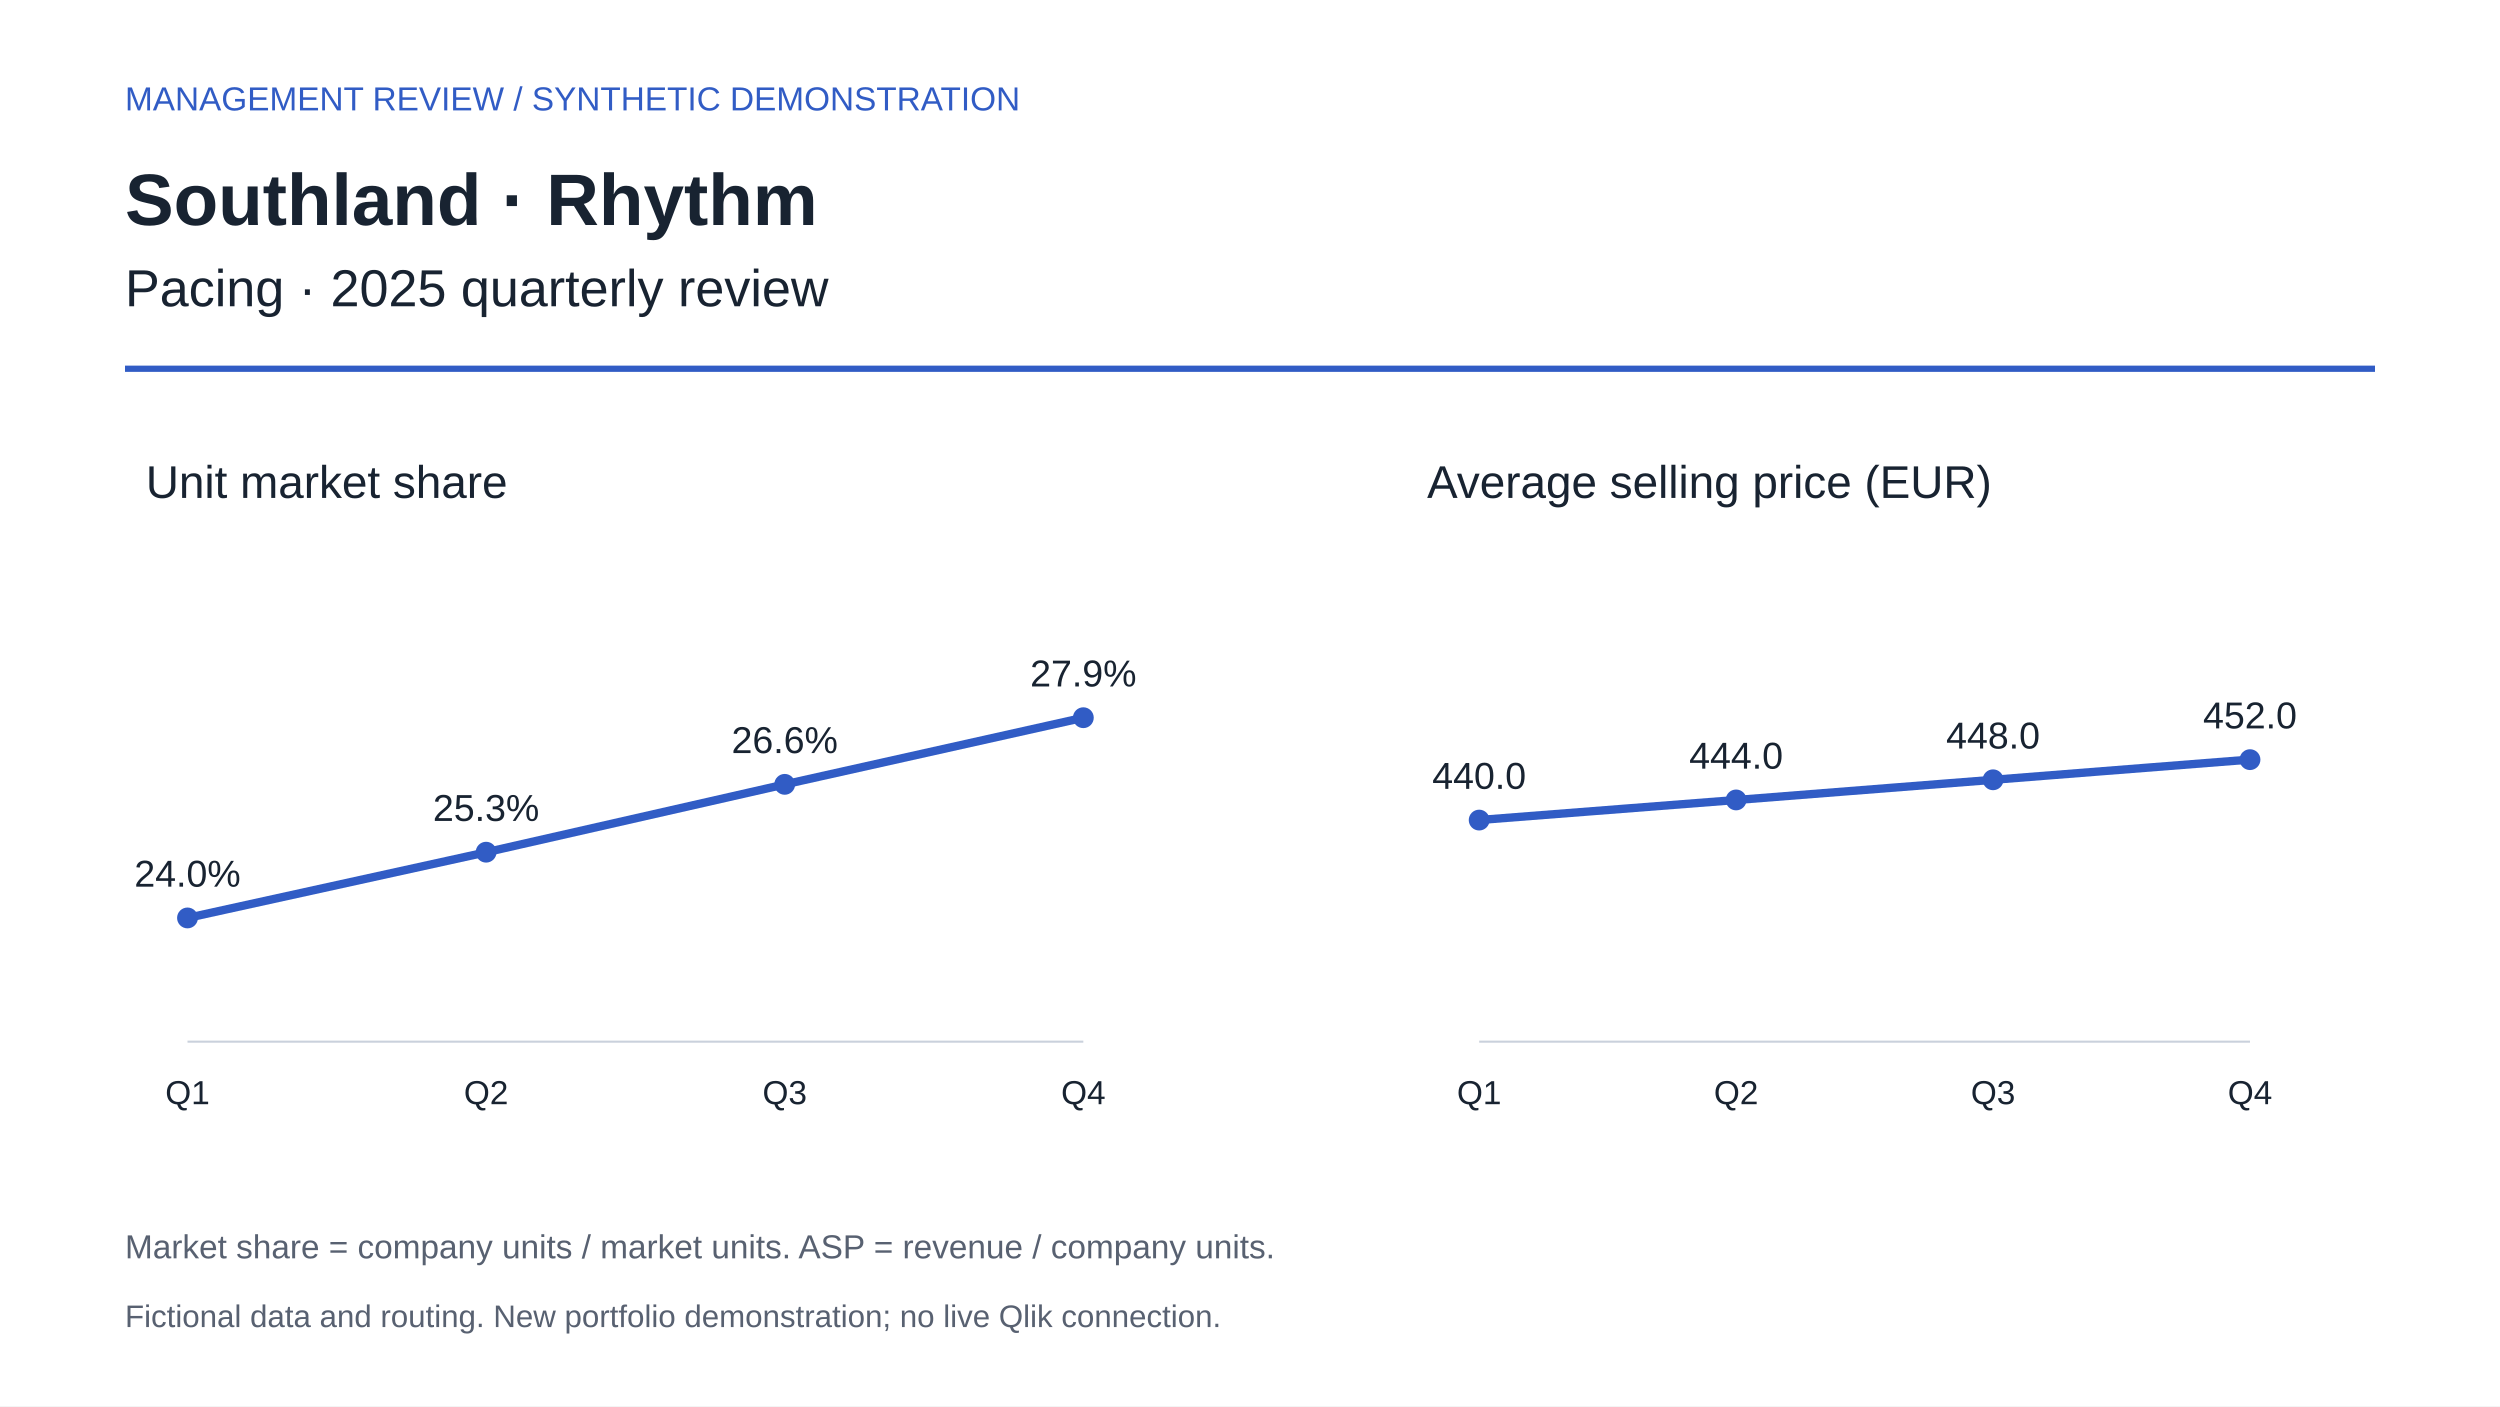
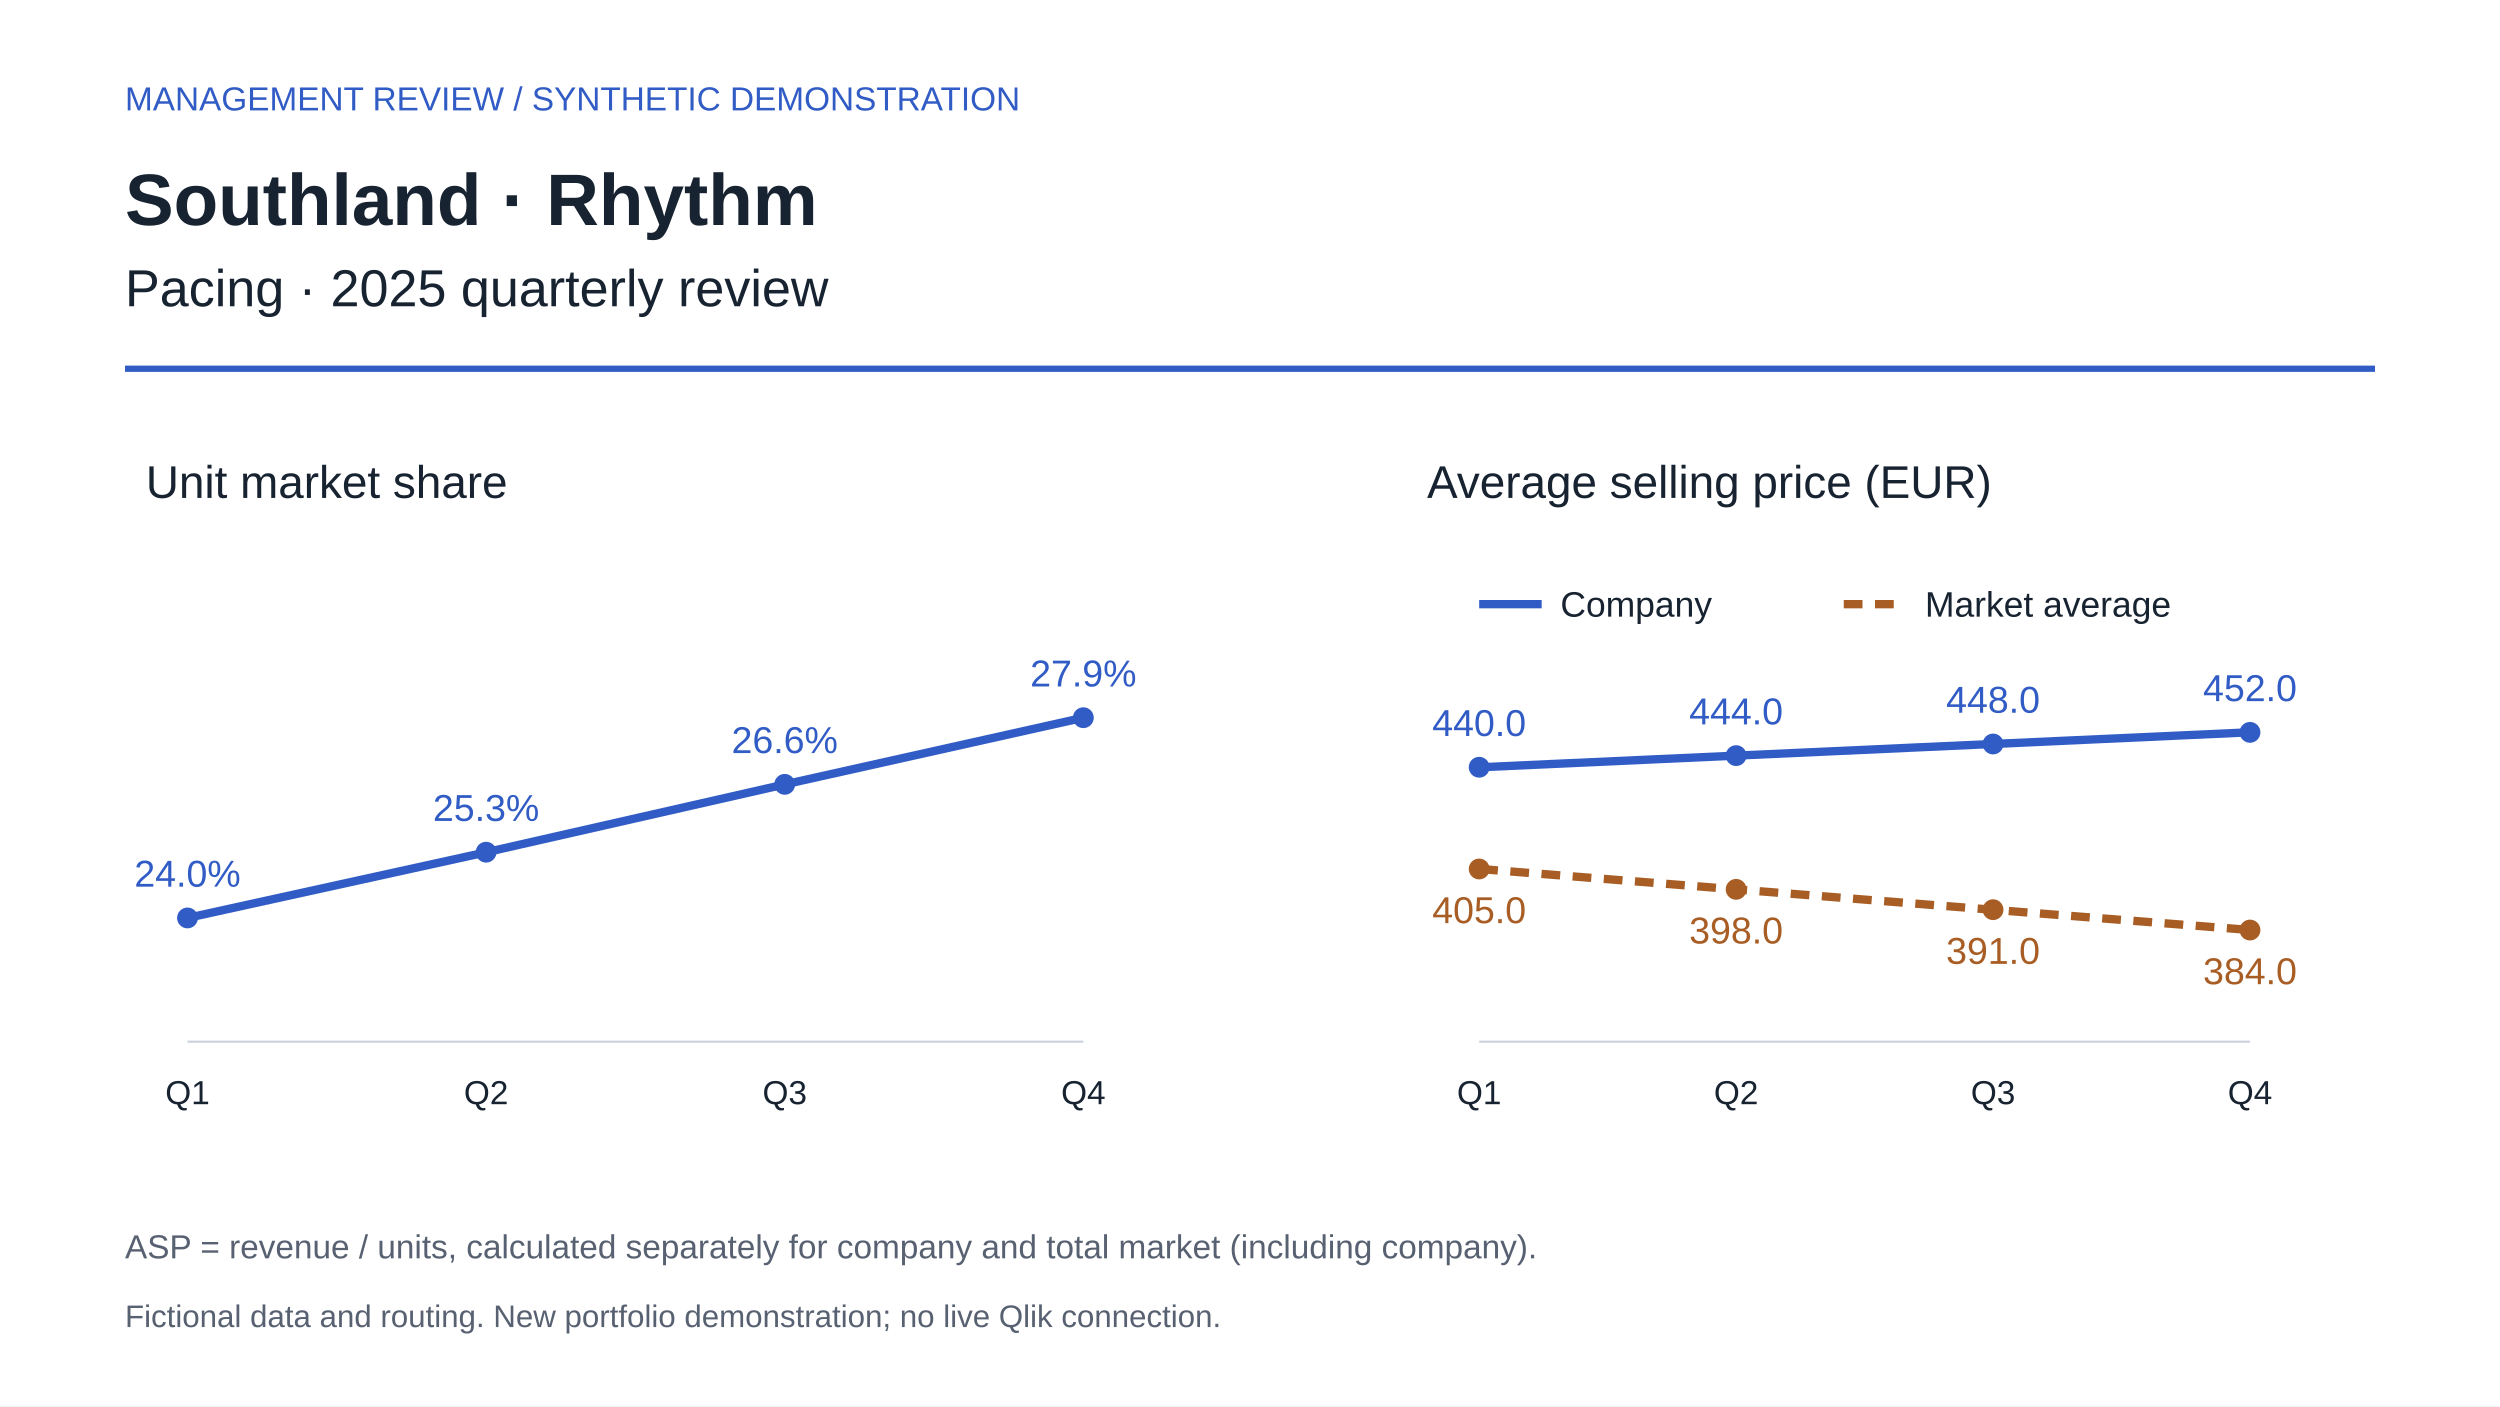
<svg xmlns="http://www.w3.org/2000/svg" width="1200" height="675" viewBox="0 0 1200 675">
  <rect width="1200" height="675" fill="#fff" />
  <g font-family="Arial,sans-serif" fill="#182331">
    <text x="60" y="53" font-size="16" fill="#315cc5">MANAGEMENT REVIEW / SYNTHETIC DEMONSTRATION</text>
    <text x="60" y="108" font-size="35" font-weight="700">Southland · Rhythm</text>
    <text x="60" y="147" font-size="25">Pacing · 2025 quarterly review</text>
    <line x1="60" y1="177" x2="1140" y2="177" stroke="#315cc5" stroke-width="3" />
    <text x="70" y="239" font-size="22">Unit market share</text>
    <text x="685" y="239" font-size="22">Average selling price (EUR)</text>
    <line x1="90" y1="500" x2="520" y2="500" stroke="#cad1dc" />
    <polyline points="90.0,440.6 233.3,409.1 376.7,376.5 520.0,344.5" fill="none" stroke="#315cc5" stroke-width="4" />
    <circle cx="90.0" cy="440.613" r="5" fill="#315cc5" />
-     <text x="90.0" y="425.613" text-anchor="middle" font-size="18">24.0%</text>
+     <text x="90.0" y="425.613" text-anchor="middle" font-size="18" fill="#315cc5">24.0%</text>
+     <circle cx="233.333" cy="409.051" r="5" fill="#315cc5" />
+     <text x="233.333" y="394.051" text-anchor="middle" font-size="18" fill="#315cc5">25.3%</text>
+     <circle cx="376.667" cy="376.486" r="5" fill="#315cc5" />
+     <text x="376.667" y="361.486" text-anchor="middle" font-size="18" fill="#315cc5">26.6%</text>
+     <circle cx="520.0" cy="344.499" r="5" fill="#315cc5" />
+     <text x="520.0" y="329.499" text-anchor="middle" font-size="18" fill="#315cc5">27.9%</text>
    <text x="90.0" y="530" text-anchor="middle" font-size="16">Q1</text>
-     <circle cx="233.333" cy="409.051" r="5" fill="#315cc5" />
-     <text x="233.333" y="394.051" text-anchor="middle" font-size="18">25.3%</text>
    <text x="233.333" y="530" text-anchor="middle" font-size="16">Q2</text>
-     <circle cx="376.667" cy="376.486" r="5" fill="#315cc5" />
-     <text x="376.667" y="361.486" text-anchor="middle" font-size="18">26.6%</text>
    <text x="376.667" y="530" text-anchor="middle" font-size="16">Q3</text>
-     <circle cx="520.0" cy="344.499" r="5" fill="#315cc5" />
-     <text x="520.0" y="329.499" text-anchor="middle" font-size="18">27.9%</text>
    <text x="520.0" y="530" text-anchor="middle" font-size="16">Q4</text>
    <line x1="710" y1="500" x2="1080" y2="500" stroke="#cad1dc" />
-     <polyline points="710.0,393.6 833.3,384.0 956.7,374.3 1080.0,364.6" fill="none" stroke="#315cc5" stroke-width="4" />
-     <circle cx="710.0" cy="393.639" r="5" fill="#315cc5" />
-     <text x="710.0" y="378.639" text-anchor="middle" font-size="18">440.0</text>
+     <polyline points="710.0,368.3 833.3,362.7 956.7,357.1 1080.0,351.5" fill="none" stroke="#315cc5" stroke-width="4" />
+     <circle cx="710.0" cy="368.279" r="5" fill="#315cc5" />
+     <text x="710.0" y="353.279" text-anchor="middle" font-size="18" fill="#315cc5">440.0</text>
+     <circle cx="833.333" cy="362.698" r="5" fill="#315cc5" />
+     <text x="833.333" y="347.698" text-anchor="middle" font-size="18" fill="#315cc5">444.0</text>
+     <circle cx="956.667" cy="357.116" r="5" fill="#315cc5" />
+     <text x="956.667" y="342.116" text-anchor="middle" font-size="18" fill="#315cc5">448.0</text>
+     <circle cx="1080.0" cy="351.535" r="5" fill="#315cc5" />
+     <text x="1080.0" y="336.535" text-anchor="middle" font-size="18" fill="#315cc5">452.0</text>
+     <polyline points="710.0,417.1 833.3,426.9 956.7,436.7 1080.0,446.4" fill="none" stroke="#a85d24" stroke-width="4" stroke-dasharray="9 6" />
+     <circle cx="710.0" cy="417.116" r="5" fill="#a85d24" />
+     <text x="710.0" y="443.116" text-anchor="middle" font-size="18" fill="#a85d24">405.0</text>
+     <circle cx="833.333" cy="426.884" r="5" fill="#a85d24" />
+     <text x="833.333" y="452.884" text-anchor="middle" font-size="18" fill="#a85d24">398.0</text>
+     <circle cx="956.667" cy="436.651" r="5" fill="#a85d24" />
+     <text x="956.667" y="462.651" text-anchor="middle" font-size="18" fill="#a85d24">391.0</text>
+     <circle cx="1080.0" cy="446.419" r="5" fill="#a85d24" />
+     <text x="1080.0" y="472.419" text-anchor="middle" font-size="18" fill="#a85d24">384.0</text>
    <text x="710.0" y="530" text-anchor="middle" font-size="16">Q1</text>
-     <circle cx="833.333" cy="383.969" r="5" fill="#315cc5" />
-     <text x="833.333" y="368.969" text-anchor="middle" font-size="18">444.0</text>
    <text x="833.333" y="530" text-anchor="middle" font-size="16">Q2</text>
-     <circle cx="956.667" cy="374.3" r="5" fill="#315cc5" />
-     <text x="956.667" y="359.3" text-anchor="middle" font-size="18">448.0</text>
    <text x="956.667" y="530" text-anchor="middle" font-size="16">Q3</text>
-     <circle cx="1080.0" cy="364.631" r="5" fill="#315cc5" />
-     <text x="1080.0" y="349.631" text-anchor="middle" font-size="18">452.0</text>
    <text x="1080.0" y="530" text-anchor="middle" font-size="16">Q4</text>
-     <text x="60" y="604" font-size="16" fill="#586171">Market share = company units / market units. ASP = revenue / company units.</text>
+     <line x1="710" y1="290" x2="740" y2="290" stroke="#315cc5" stroke-width="4" />
+     <text x="749" y="296" font-size="17">Company</text>
+     <line x1="885" y1="290" x2="915" y2="290" stroke="#a85d24" stroke-width="4" stroke-dasharray="9 6" />
+     <text x="924" y="296" font-size="17">Market average</text>
+     <text x="60" y="604" font-size="16" fill="#586171">ASP = revenue / units, calculated separately for company and total market (including company).</text>
    <text x="60" y="637" font-size="15" fill="#586171">Fictional data and routing. New portfolio demonstration; no live Qlik connection.</text>
  </g>
</svg>
